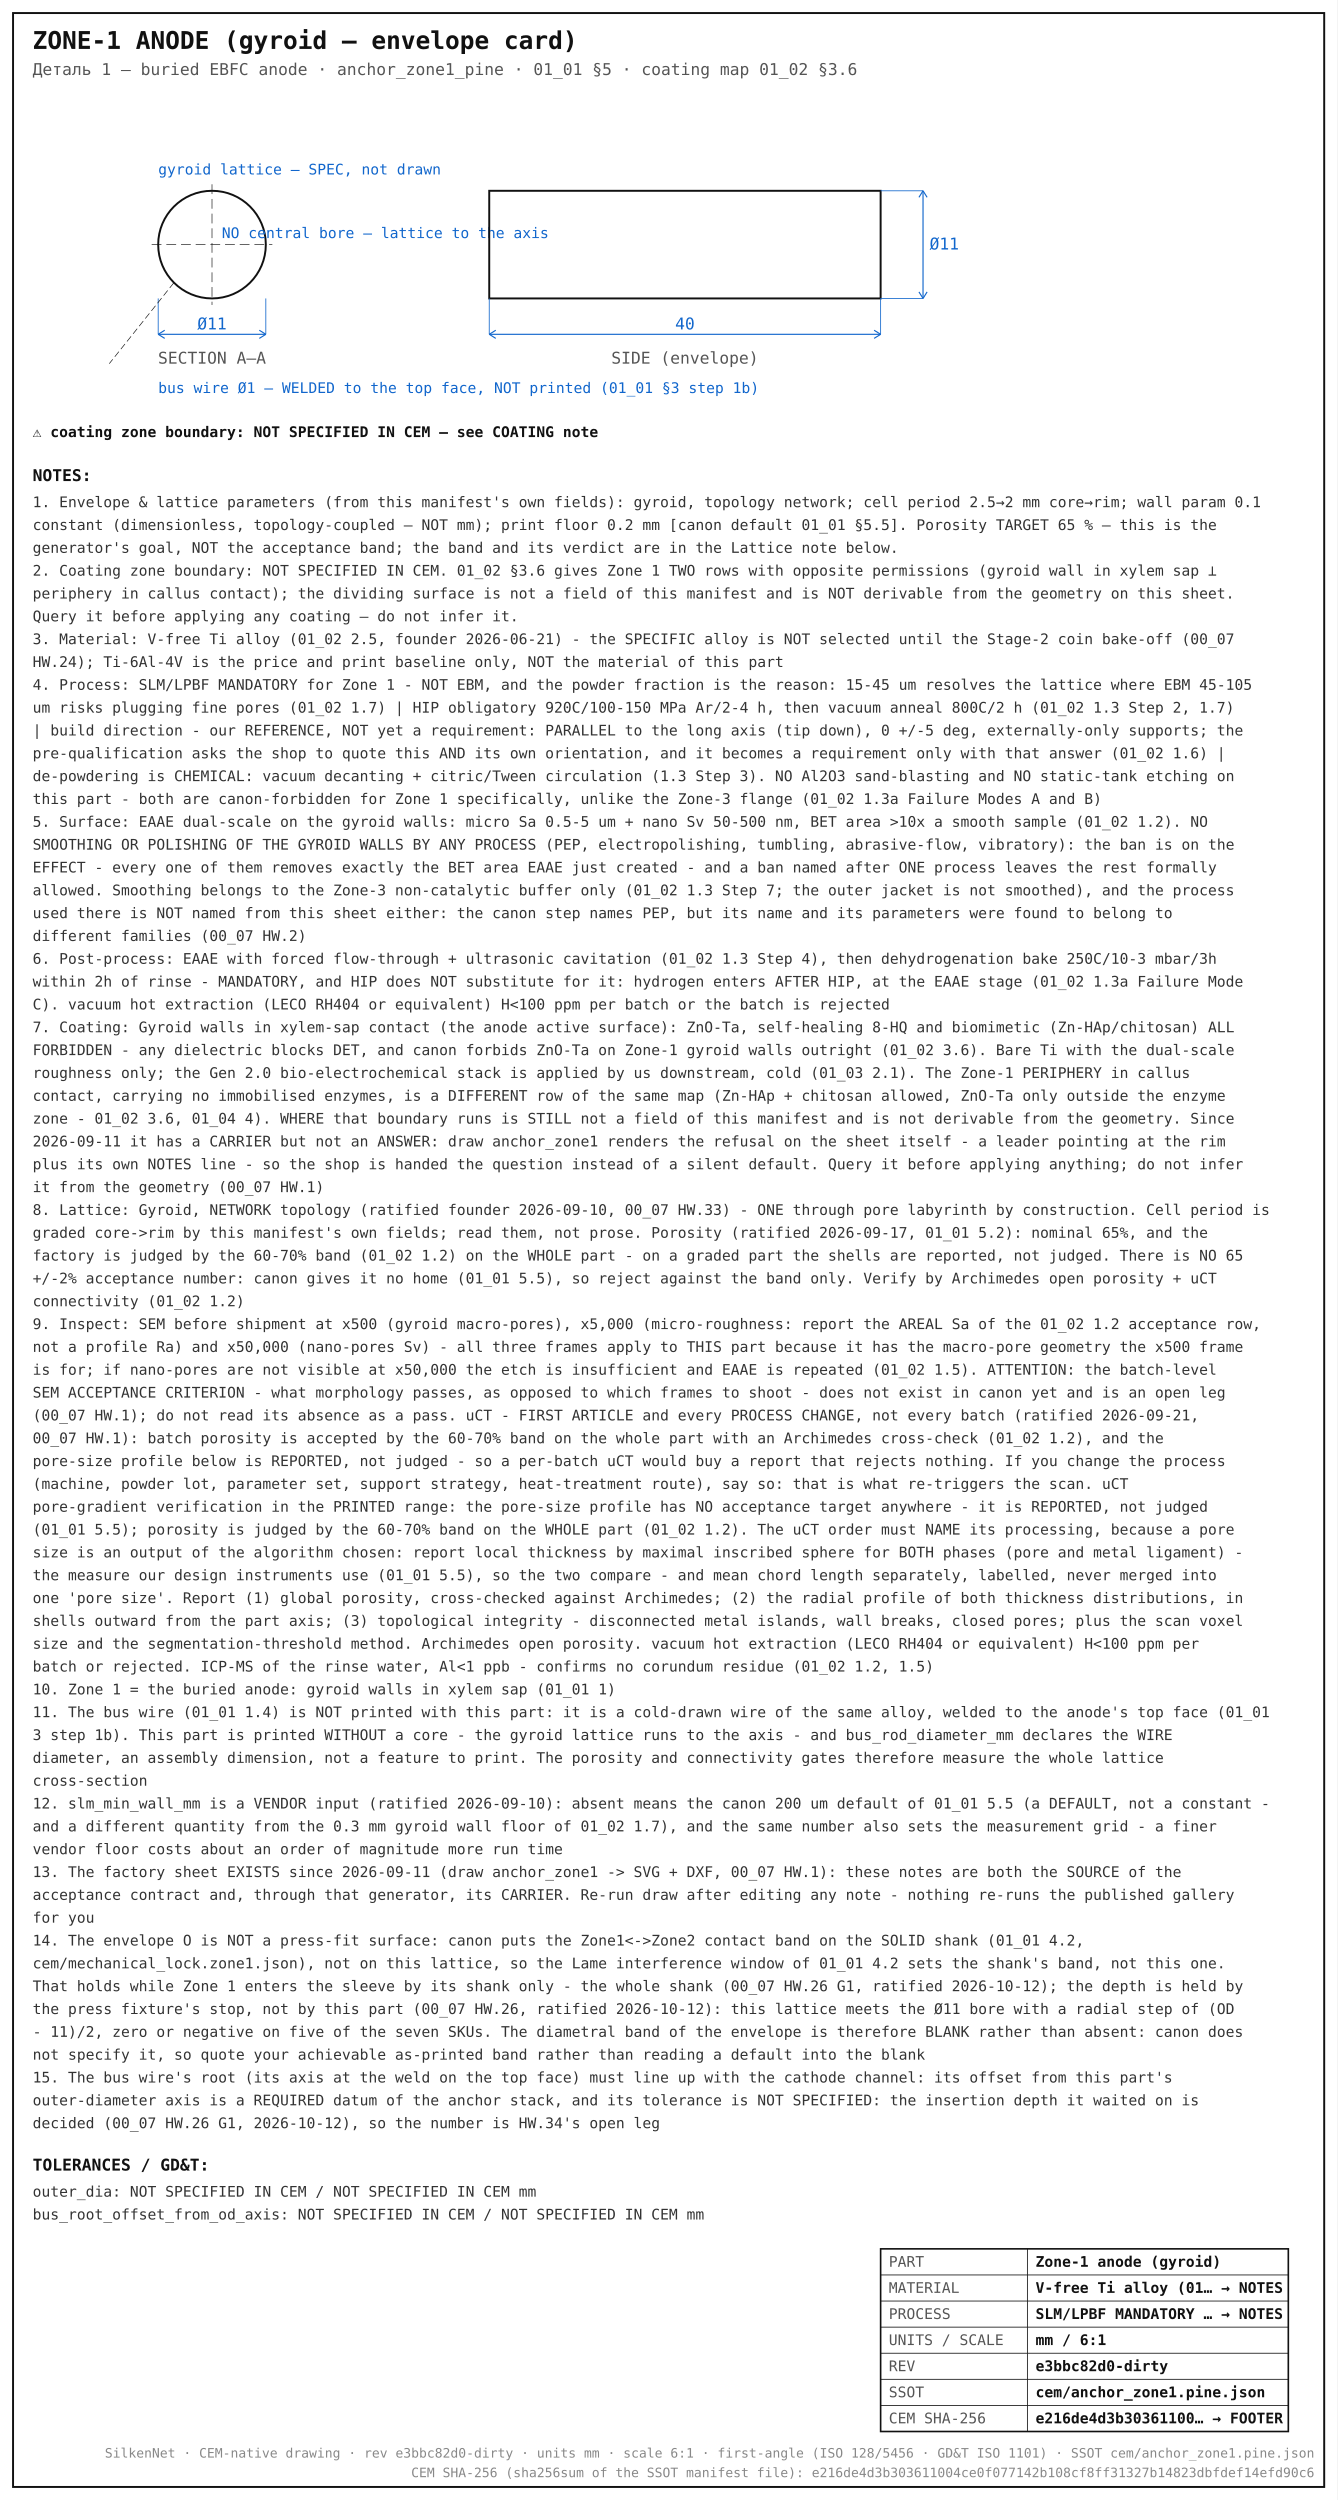
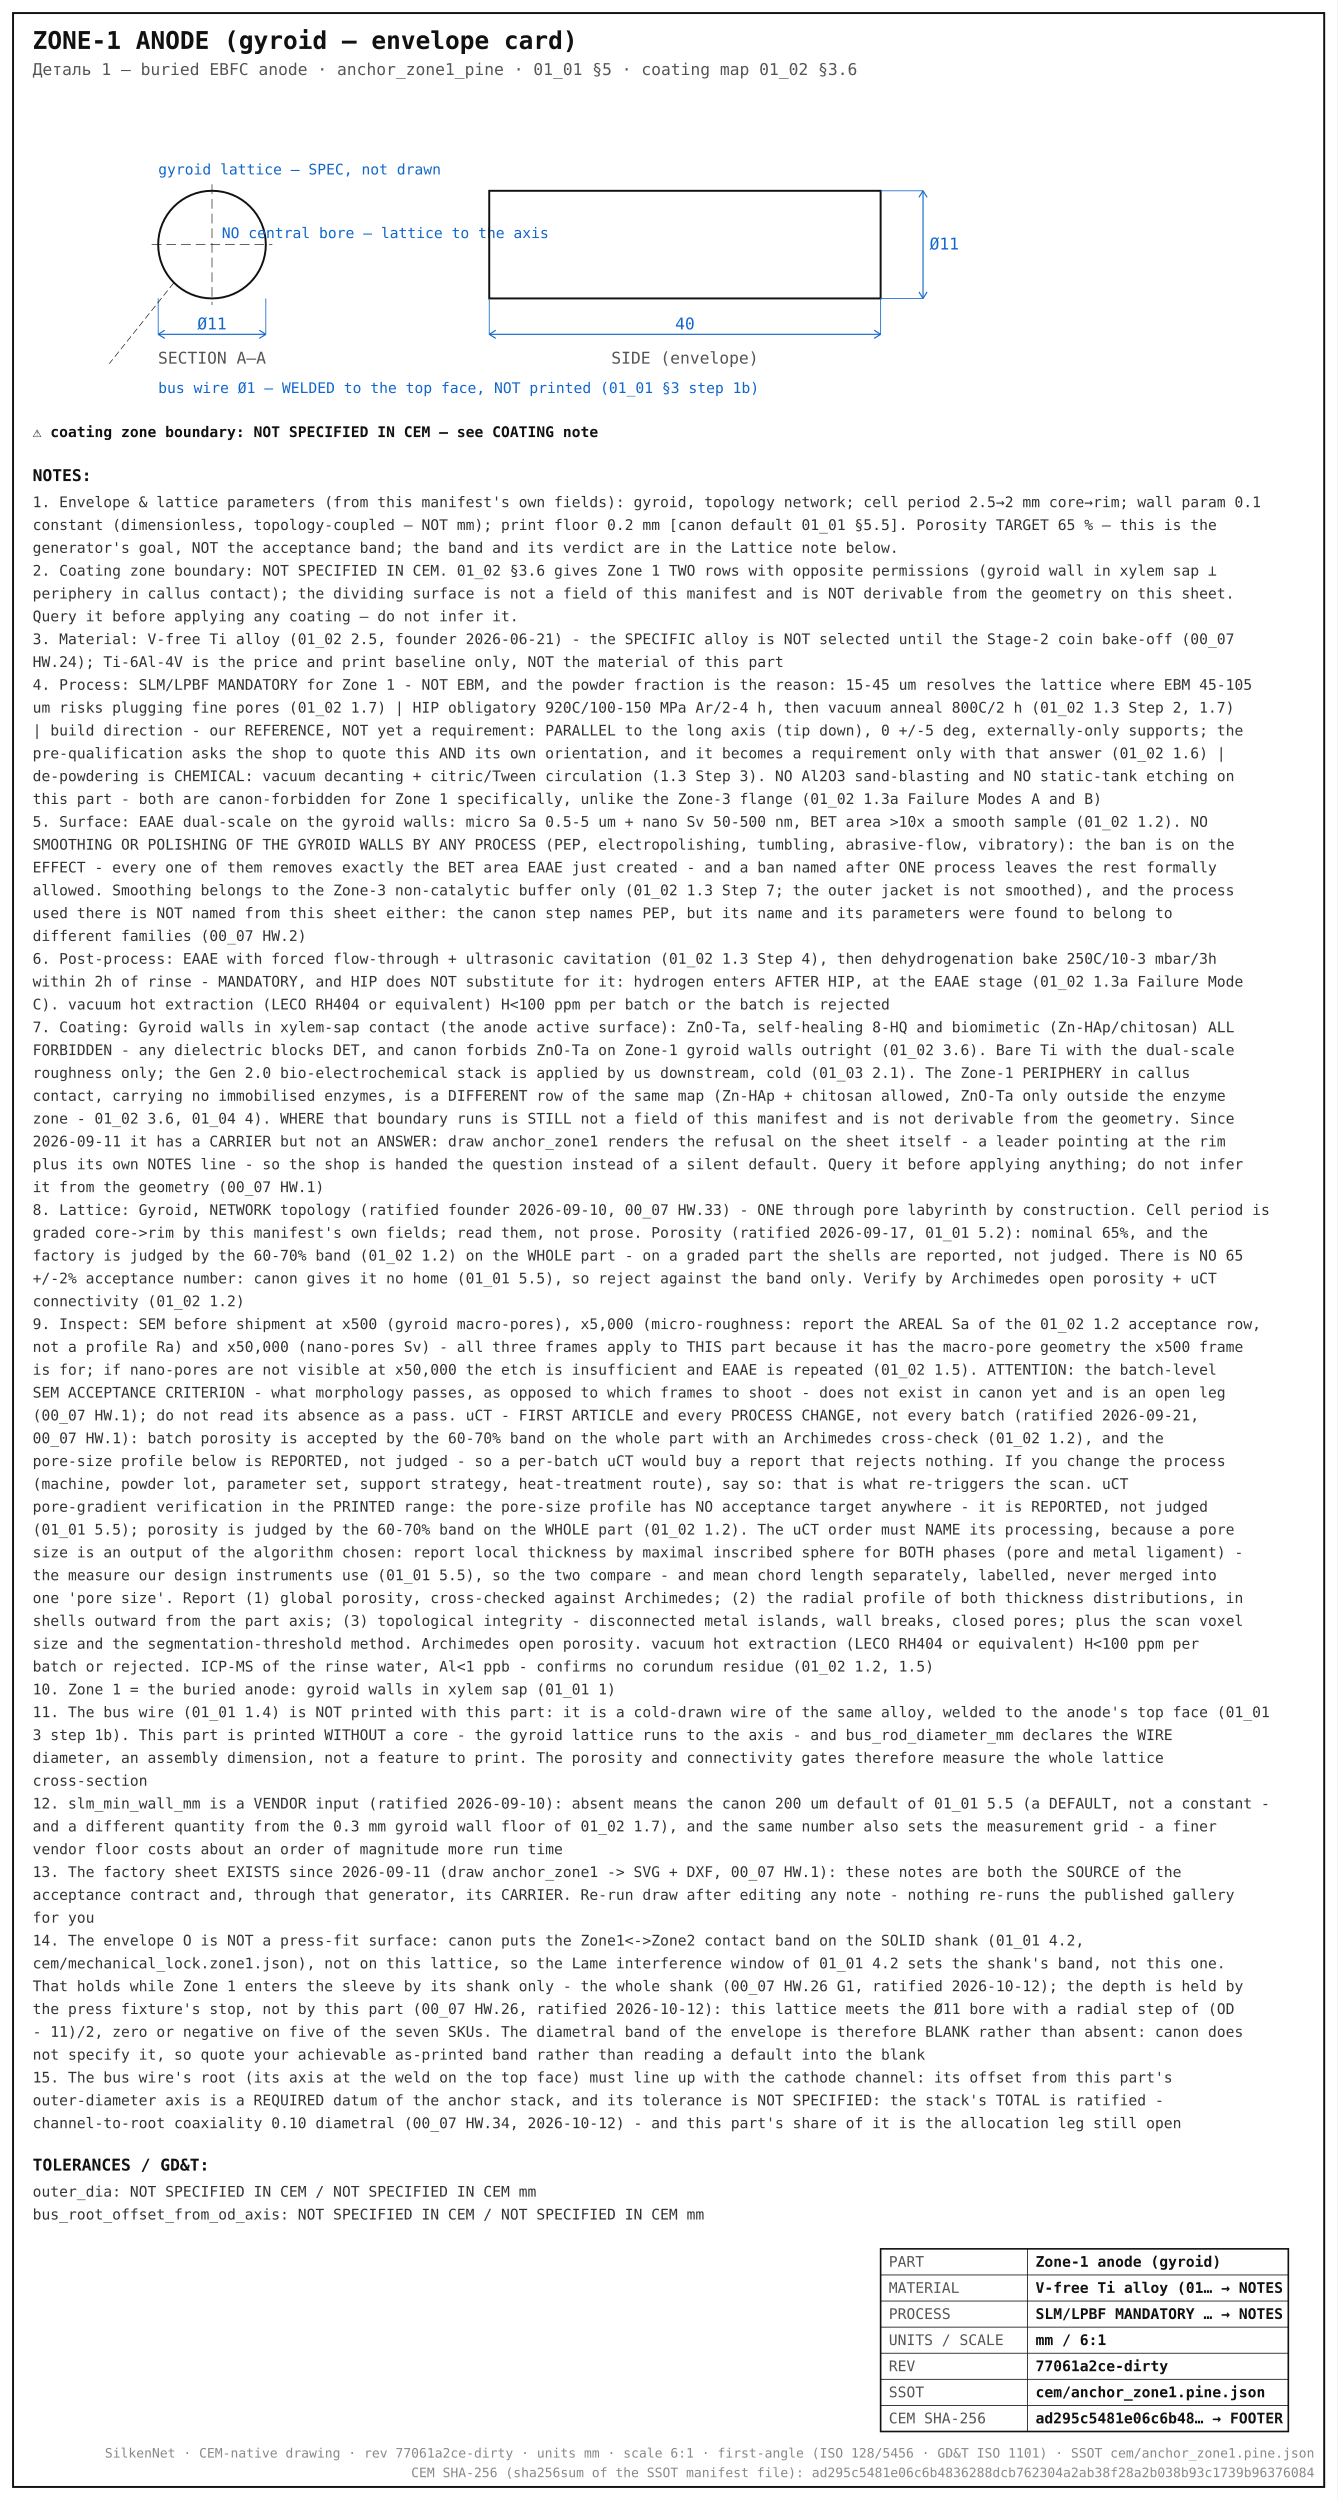
<svg xmlns="http://www.w3.org/2000/svg" width="820" height="1533" viewBox="0 0 820 1533">
  <rect x="0" y="0" width="820" height="1533" fill="white" />
  <rect x="8" y="8" width="804" height="1517" fill="none" stroke="#111" stroke-width="1.2" />
  <text x="20" y="30" font-family="monospace" font-size="15" text-anchor="start" fill="#111" font-weight="bold">ZONE-1 ANODE  (gyroid — envelope card)</text>
  <text x="20" y="46" font-family="monospace" font-size="10" text-anchor="start" fill="#555" font-weight="normal">Деталь 1 — buried EBFC anode · anchor_zone1_pine · 01_01 §5 · coating map 01_02 §3.6</text>
  <circle cx="130" cy="150" r="33" fill="none" stroke="#111" stroke-width="1.2" />
  <line x1="93" y1="150" x2="167" y2="150" stroke="#111" stroke-width="0.4" stroke-dasharray="6 3" />
  <line x1="130" y1="113" x2="130" y2="187" stroke="#111" stroke-width="0.4" stroke-dasharray="6 3" />
  <text x="130" y="223" font-family="monospace" font-size="10" text-anchor="middle" fill="#555" font-weight="normal">SECTION A–A</text>
  <line x1="97" y1="183" x2="97" y2="205" stroke="#1166cc" stroke-width="0.5" />
  <line x1="163" y1="183" x2="163" y2="205" stroke="#1166cc" stroke-width="0.5" />
  <line x1="97" y1="205" x2="163" y2="205" stroke="#1166cc" stroke-width="0.7" />
  <line x1="97" y1="205" x2="101" y2="202.5" stroke="#1166cc" stroke-width="0.7" />
  <line x1="97" y1="205" x2="101" y2="207.5" stroke="#1166cc" stroke-width="0.7" />
  <line x1="163" y1="205" x2="159" y2="202.5" stroke="#1166cc" stroke-width="0.7" />
  <line x1="163" y1="205" x2="159" y2="207.5" stroke="#1166cc" stroke-width="0.7" />
  <text x="130" y="202" font-family="monospace" font-size="10" text-anchor="middle" fill="#1166cc" font-weight="normal">Ø11</text>
  <text x="136" y="146" font-family="monospace" font-size="9" text-anchor="start" fill="#1166cc" font-weight="normal">NO central bore — lattice to the axis</text>
  <text x="97" y="241" font-family="monospace" font-size="9" text-anchor="start" fill="#1166cc" font-weight="normal">bus wire Ø1 — WELDED to the top face, NOT printed (01_01 §3 step 1b)</text>
  <text x="97" y="107" font-family="monospace" font-size="9" text-anchor="start" fill="#1166cc" font-weight="normal">gyroid lattice — SPEC, not drawn</text>
  <line x1="106.57" y1="173.43" x2="67" y2="223" stroke="#111" stroke-width="0.4" stroke-dasharray="4 2" />
  <text x="20" y="268" font-family="monospace" font-size="9" text-anchor="start" fill="#111" font-weight="bold">⚠ coating zone boundary: NOT SPECIFIED IN CEM — see COATING note</text>
  <rect x="300" y="117" width="240" height="66" fill="none" stroke="#111" stroke-width="1.2" />
  <text x="420" y="223" font-family="monospace" font-size="10" text-anchor="middle" fill="#555" font-weight="normal">SIDE (envelope)</text>
  <line x1="300" y1="183" x2="300" y2="205" stroke="#1166cc" stroke-width="0.5" />
  <line x1="540" y1="183" x2="540" y2="205" stroke="#1166cc" stroke-width="0.5" />
  <line x1="300" y1="205" x2="540" y2="205" stroke="#1166cc" stroke-width="0.7" />
  <line x1="300" y1="205" x2="304" y2="202.5" stroke="#1166cc" stroke-width="0.7" />
  <line x1="300" y1="205" x2="304" y2="207.5" stroke="#1166cc" stroke-width="0.7" />
  <line x1="540" y1="205" x2="536" y2="202.5" stroke="#1166cc" stroke-width="0.7" />
  <line x1="540" y1="205" x2="536" y2="207.5" stroke="#1166cc" stroke-width="0.7" />
  <text x="420" y="202" font-family="monospace" font-size="10" text-anchor="middle" fill="#1166cc" font-weight="normal">40</text>
  <line x1="540" y1="117" x2="566" y2="117" stroke="#1166cc" stroke-width="0.5" />
  <line x1="540" y1="183" x2="566" y2="183" stroke="#1166cc" stroke-width="0.5" />
  <line x1="566" y1="117" x2="566" y2="183" stroke="#1166cc" stroke-width="0.7" />
  <line x1="566" y1="117" x2="563.5" y2="121" stroke="#1166cc" stroke-width="0.7" />
  <line x1="566" y1="117" x2="568.5" y2="121" stroke="#1166cc" stroke-width="0.7" />
  <line x1="566" y1="183" x2="563.5" y2="179" stroke="#1166cc" stroke-width="0.7" />
  <line x1="566" y1="183" x2="568.5" y2="179" stroke="#1166cc" stroke-width="0.7" />
  <text x="570" y="153" font-family="monospace" font-size="10" text-anchor="start" fill="#1166cc" font-weight="normal">Ø11</text>
  <text x="20" y="295" font-family="monospace" font-size="10" text-anchor="start" fill="#111" font-weight="bold">NOTES:</text>
  <text x="20" y="311" font-family="monospace" font-size="9" text-anchor="start" fill="#333" font-weight="normal">1. Envelope &amp; lattice parameters (from this manifest's own fields): gyroid, topology network; cell period 2.5→2 mm core→rim; wall param 0.1</text>
  <text x="20" y="325" font-family="monospace" font-size="9" text-anchor="start" fill="#333" font-weight="normal">   constant (dimensionless, topology-coupled — NOT mm); print floor 0.2 mm [canon default 01_01 §5.5]. Porosity TARGET 65 % — this is the</text>
  <text x="20" y="339" font-family="monospace" font-size="9" text-anchor="start" fill="#333" font-weight="normal">   generator's goal, NOT the acceptance band; the band and its verdict are in the Lattice note below.</text>
  <text x="20" y="353" font-family="monospace" font-size="9" text-anchor="start" fill="#333" font-weight="normal">2. Coating zone boundary: NOT SPECIFIED IN CEM. 01_02 §3.6 gives Zone 1 TWO rows with opposite permissions (gyroid wall in xylem sap ⊥</text>
  <text x="20" y="367" font-family="monospace" font-size="9" text-anchor="start" fill="#333" font-weight="normal">   periphery in callus contact); the dividing surface is not a field of this manifest and is NOT derivable from the geometry on this sheet.</text>
  <text x="20" y="381" font-family="monospace" font-size="9" text-anchor="start" fill="#333" font-weight="normal">   Query it before applying any coating — do not infer it.</text>
  <text x="20" y="395" font-family="monospace" font-size="9" text-anchor="start" fill="#333" font-weight="normal">3. Material: V-free Ti alloy (01_02 2.5, founder 2026-06-21) - the SPECIFIC alloy is NOT selected until the Stage-2 coin bake-off (00_07</text>
  <text x="20" y="409" font-family="monospace" font-size="9" text-anchor="start" fill="#333" font-weight="normal">   HW.24); Ti-6Al-4V is the price and print baseline only, NOT the material of this part</text>
  <text x="20" y="423" font-family="monospace" font-size="9" text-anchor="start" fill="#333" font-weight="normal">4. Process: SLM/LPBF MANDATORY for Zone 1 - NOT EBM, and the powder fraction is the reason: 15-45 um resolves the lattice where EBM 45-105</text>
  <text x="20" y="437" font-family="monospace" font-size="9" text-anchor="start" fill="#333" font-weight="normal">   um risks plugging fine pores (01_02 1.7) | HIP obligatory 920C/100-150 MPa Ar/2-4 h, then vacuum anneal 800C/2 h (01_02 1.3 Step 2, 1.7)</text>
  <text x="20" y="451" font-family="monospace" font-size="9" text-anchor="start" fill="#333" font-weight="normal">   | build direction - our REFERENCE, NOT yet a requirement: PARALLEL to the long axis (tip down), 0 +/-5 deg, externally-only supports; the</text>
  <text x="20" y="465" font-family="monospace" font-size="9" text-anchor="start" fill="#333" font-weight="normal">   pre-qualification asks the shop to quote this AND its own orientation, and it becomes a requirement only with that answer (01_02 1.6) |</text>
  <text x="20" y="479" font-family="monospace" font-size="9" text-anchor="start" fill="#333" font-weight="normal">   de-powdering is CHEMICAL: vacuum decanting + citric/Tween circulation (1.3 Step 3). NO Al2O3 sand-blasting and NO static-tank etching on</text>
  <text x="20" y="493" font-family="monospace" font-size="9" text-anchor="start" fill="#333" font-weight="normal">   this part - both are canon-forbidden for Zone 1 specifically, unlike the Zone-3 flange (01_02 1.3a Failure Modes A and B)</text>
  <text x="20" y="507" font-family="monospace" font-size="9" text-anchor="start" fill="#333" font-weight="normal">5. Surface: EAAE dual-scale on the gyroid walls: micro Sa 0.5-5 um + nano Sv 50-500 nm, BET area &gt;10x a smooth sample (01_02 1.2). NO</text>
  <text x="20" y="521" font-family="monospace" font-size="9" text-anchor="start" fill="#333" font-weight="normal">   SMOOTHING OR POLISHING OF THE GYROID WALLS BY ANY PROCESS (PEP, electropolishing, tumbling, abrasive-flow, vibratory): the ban is on the</text>
  <text x="20" y="535" font-family="monospace" font-size="9" text-anchor="start" fill="#333" font-weight="normal">   EFFECT - every one of them removes exactly the BET area EAAE just created - and a ban named after ONE process leaves the rest formally</text>
  <text x="20" y="549" font-family="monospace" font-size="9" text-anchor="start" fill="#333" font-weight="normal">   allowed. Smoothing belongs to the Zone-3 non-catalytic buffer only (01_02 1.3 Step 7; the outer jacket is not smoothed), and the process</text>
  <text x="20" y="563" font-family="monospace" font-size="9" text-anchor="start" fill="#333" font-weight="normal">   used there is NOT named from this sheet either: the canon step names PEP, but its name and its parameters were found to belong to</text>
  <text x="20" y="577" font-family="monospace" font-size="9" text-anchor="start" fill="#333" font-weight="normal">   different families (00_07 HW.2)</text>
  <text x="20" y="591" font-family="monospace" font-size="9" text-anchor="start" fill="#333" font-weight="normal">6. Post-process: EAAE with forced flow-through + ultrasonic cavitation (01_02 1.3 Step 4), then dehydrogenation bake 250C/10-3 mbar/3h</text>
  <text x="20" y="605" font-family="monospace" font-size="9" text-anchor="start" fill="#333" font-weight="normal">   within 2h of rinse - MANDATORY, and HIP does NOT substitute for it: hydrogen enters AFTER HIP, at the EAAE stage (01_02 1.3a Failure Mode</text>
  <text x="20" y="619" font-family="monospace" font-size="9" text-anchor="start" fill="#333" font-weight="normal">   C). vacuum hot extraction (LECO RH404 or equivalent) H&lt;100 ppm per batch or the batch is rejected</text>
  <text x="20" y="633" font-family="monospace" font-size="9" text-anchor="start" fill="#333" font-weight="normal">7. Coating: Gyroid walls in xylem-sap contact (the anode active surface): ZnO-Ta, self-healing 8-HQ and biomimetic (Zn-HAp/chitosan) ALL</text>
  <text x="20" y="647" font-family="monospace" font-size="9" text-anchor="start" fill="#333" font-weight="normal">   FORBIDDEN - any dielectric blocks DET, and canon forbids ZnO-Ta on Zone-1 gyroid walls outright (01_02 3.6). Bare Ti with the dual-scale</text>
  <text x="20" y="661" font-family="monospace" font-size="9" text-anchor="start" fill="#333" font-weight="normal">   roughness only; the Gen 2.0 bio-electrochemical stack is applied by us downstream, cold (01_03 2.1). The Zone-1 PERIPHERY in callus</text>
  <text x="20" y="675" font-family="monospace" font-size="9" text-anchor="start" fill="#333" font-weight="normal">   contact, carrying no immobilised enzymes, is a DIFFERENT row of the same map (Zn-HAp + chitosan allowed, ZnO-Ta only outside the enzyme</text>
  <text x="20" y="689" font-family="monospace" font-size="9" text-anchor="start" fill="#333" font-weight="normal">   zone - 01_02 3.6, 01_04 4). WHERE that boundary runs is STILL not a field of this manifest and is not derivable from the geometry. Since</text>
  <text x="20" y="703" font-family="monospace" font-size="9" text-anchor="start" fill="#333" font-weight="normal">   2026-09-11 it has a CARRIER but not an ANSWER: draw anchor_zone1 renders the refusal on the sheet itself - a leader pointing at the rim</text>
  <text x="20" y="717" font-family="monospace" font-size="9" text-anchor="start" fill="#333" font-weight="normal">   plus its own NOTES line - so the shop is handed the question instead of a silent default. Query it before applying anything; do not infer</text>
  <text x="20" y="731" font-family="monospace" font-size="9" text-anchor="start" fill="#333" font-weight="normal">   it from the geometry (00_07 HW.1)</text>
  <text x="20" y="745" font-family="monospace" font-size="9" text-anchor="start" fill="#333" font-weight="normal">8. Lattice: Gyroid, NETWORK topology (ratified founder 2026-09-10, 00_07 HW.33) - ONE through pore labyrinth by construction. Cell period is</text>
  <text x="20" y="759" font-family="monospace" font-size="9" text-anchor="start" fill="#333" font-weight="normal">   graded core-&gt;rim by this manifest's own fields; read them, not prose. Porosity (ratified 2026-09-17, 01_01 5.2): nominal 65%, and the</text>
  <text x="20" y="773" font-family="monospace" font-size="9" text-anchor="start" fill="#333" font-weight="normal">   factory is judged by the 60-70% band (01_02 1.2) on the WHOLE part - on a graded part the shells are reported, not judged. There is NO 65</text>
  <text x="20" y="787" font-family="monospace" font-size="9" text-anchor="start" fill="#333" font-weight="normal">   +/-2% acceptance number: canon gives it no home (01_01 5.5), so reject against the band only. Verify by Archimedes open porosity + uCT</text>
  <text x="20" y="801" font-family="monospace" font-size="9" text-anchor="start" fill="#333" font-weight="normal">   connectivity (01_02 1.2)</text>
  <text x="20" y="815" font-family="monospace" font-size="9" text-anchor="start" fill="#333" font-weight="normal">9. Inspect: SEM before shipment at x500 (gyroid macro-pores), x5,000 (micro-roughness: report the AREAL Sa of the 01_02 1.2 acceptance row,</text>
  <text x="20" y="829" font-family="monospace" font-size="9" text-anchor="start" fill="#333" font-weight="normal">   not a profile Ra) and x50,000 (nano-pores Sv) - all three frames apply to THIS part because it has the macro-pore geometry the x500 frame</text>
  <text x="20" y="843" font-family="monospace" font-size="9" text-anchor="start" fill="#333" font-weight="normal">   is for; if nano-pores are not visible at x50,000 the etch is insufficient and EAAE is repeated (01_02 1.5). ATTENTION: the batch-level</text>
  <text x="20" y="857" font-family="monospace" font-size="9" text-anchor="start" fill="#333" font-weight="normal">   SEM ACCEPTANCE CRITERION - what morphology passes, as opposed to which frames to shoot - does not exist in canon yet and is an open leg</text>
  <text x="20" y="871" font-family="monospace" font-size="9" text-anchor="start" fill="#333" font-weight="normal">   (00_07 HW.1); do not read its absence as a pass. uCT - FIRST ARTICLE and every PROCESS CHANGE, not every batch (ratified 2026-09-21,</text>
  <text x="20" y="885" font-family="monospace" font-size="9" text-anchor="start" fill="#333" font-weight="normal">   00_07 HW.1): batch porosity is accepted by the 60-70% band on the whole part with an Archimedes cross-check (01_02 1.2), and the</text>
  <text x="20" y="899" font-family="monospace" font-size="9" text-anchor="start" fill="#333" font-weight="normal">   pore-size profile below is REPORTED, not judged - so a per-batch uCT would buy a report that rejects nothing. If you change the process</text>
  <text x="20" y="913" font-family="monospace" font-size="9" text-anchor="start" fill="#333" font-weight="normal">   (machine, powder lot, parameter set, support strategy, heat-treatment route), say so: that is what re-triggers the scan. uCT</text>
  <text x="20" y="927" font-family="monospace" font-size="9" text-anchor="start" fill="#333" font-weight="normal">   pore-gradient verification in the PRINTED range: the pore-size profile has NO acceptance target anywhere - it is REPORTED, not judged</text>
  <text x="20" y="941" font-family="monospace" font-size="9" text-anchor="start" fill="#333" font-weight="normal">   (01_01 5.5); porosity is judged by the 60-70% band on the WHOLE part (01_02 1.2). The uCT order must NAME its processing, because a pore</text>
  <text x="20" y="955" font-family="monospace" font-size="9" text-anchor="start" fill="#333" font-weight="normal">   size is an output of the algorithm chosen: report local thickness by maximal inscribed sphere for BOTH phases (pore and metal ligament) -</text>
  <text x="20" y="969" font-family="monospace" font-size="9" text-anchor="start" fill="#333" font-weight="normal">   the measure our design instruments use (01_01 5.5), so the two compare - and mean chord length separately, labelled, never merged into</text>
  <text x="20" y="983" font-family="monospace" font-size="9" text-anchor="start" fill="#333" font-weight="normal">   one 'pore size'. Report (1) global porosity, cross-checked against Archimedes; (2) the radial profile of both thickness distributions, in</text>
  <text x="20" y="997" font-family="monospace" font-size="9" text-anchor="start" fill="#333" font-weight="normal">   shells outward from the part axis; (3) topological integrity - disconnected metal islands, wall breaks, closed pores; plus the scan voxel</text>
  <text x="20" y="1011" font-family="monospace" font-size="9" text-anchor="start" fill="#333" font-weight="normal">   size and the segmentation-threshold method. Archimedes open porosity. vacuum hot extraction (LECO RH404 or equivalent) H&lt;100 ppm per</text>
  <text x="20" y="1025" font-family="monospace" font-size="9" text-anchor="start" fill="#333" font-weight="normal">   batch or rejected. ICP-MS of the rinse water, Al&lt;1 ppb - confirms no corundum residue (01_02 1.2, 1.5)</text>
  <text x="20" y="1039" font-family="monospace" font-size="9" text-anchor="start" fill="#333" font-weight="normal">10. Zone 1 = the buried anode: gyroid walls in xylem sap (01_01 1)</text>
  <text x="20" y="1053" font-family="monospace" font-size="9" text-anchor="start" fill="#333" font-weight="normal">11. The bus wire (01_01 1.4) is NOT printed with this part: it is a cold-drawn wire of the same alloy, welded to the anode's top face (01_01</text>
  <text x="20" y="1067" font-family="monospace" font-size="9" text-anchor="start" fill="#333" font-weight="normal">   3 step 1b). This part is printed WITHOUT a core - the gyroid lattice runs to the axis - and bus_rod_diameter_mm declares the WIRE</text>
  <text x="20" y="1081" font-family="monospace" font-size="9" text-anchor="start" fill="#333" font-weight="normal">   diameter, an assembly dimension, not a feature to print. The porosity and connectivity gates therefore measure the whole lattice</text>
  <text x="20" y="1095" font-family="monospace" font-size="9" text-anchor="start" fill="#333" font-weight="normal">   cross-section</text>
  <text x="20" y="1109" font-family="monospace" font-size="9" text-anchor="start" fill="#333" font-weight="normal">12. slm_min_wall_mm is a VENDOR input (ratified 2026-09-10): absent means the canon 200 um default of 01_01 5.5 (a DEFAULT, not a constant -</text>
  <text x="20" y="1123" font-family="monospace" font-size="9" text-anchor="start" fill="#333" font-weight="normal">   and a different quantity from the 0.3 mm gyroid wall floor of 01_02 1.7), and the same number also sets the measurement grid - a finer</text>
  <text x="20" y="1137" font-family="monospace" font-size="9" text-anchor="start" fill="#333" font-weight="normal">   vendor floor costs about an order of magnitude more run time</text>
  <text x="20" y="1151" font-family="monospace" font-size="9" text-anchor="start" fill="#333" font-weight="normal">13. The factory sheet EXISTS since 2026-09-11 (draw anchor_zone1 -&gt; SVG + DXF, 00_07 HW.1): these notes are both the SOURCE of the</text>
  <text x="20" y="1165" font-family="monospace" font-size="9" text-anchor="start" fill="#333" font-weight="normal">   acceptance contract and, through that generator, its CARRIER. Re-run draw after editing any note - nothing re-runs the published gallery</text>
  <text x="20" y="1179" font-family="monospace" font-size="9" text-anchor="start" fill="#333" font-weight="normal">   for you</text>
  <text x="20" y="1193" font-family="monospace" font-size="9" text-anchor="start" fill="#333" font-weight="normal">14. The envelope O is NOT a press-fit surface: canon puts the Zone1&lt;-&gt;Zone2 contact band on the SOLID shank (01_01 4.2,</text>
  <text x="20" y="1207" font-family="monospace" font-size="9" text-anchor="start" fill="#333" font-weight="normal">   cem/mechanical_lock.zone1.json), not on this lattice, so the Lame interference window of 01_01 4.2 sets the shank's band, not this one.</text>
  <text x="20" y="1221" font-family="monospace" font-size="9" text-anchor="start" fill="#333" font-weight="normal">   That holds while Zone 1 enters the sleeve by its shank only - the whole shank (00_07 HW.26 G1, ratified 2026-10-12); the depth is held by</text>
  <text x="20" y="1235" font-family="monospace" font-size="9" text-anchor="start" fill="#333" font-weight="normal">   the press fixture's stop, not by this part (00_07 HW.26, ratified 2026-10-12): this lattice meets the Ø11 bore with a radial step of (OD</text>
  <text x="20" y="1249" font-family="monospace" font-size="9" text-anchor="start" fill="#333" font-weight="normal">   - 11)/2, zero or negative on five of the seven SKUs. The diametral band of the envelope is therefore BLANK rather than absent: canon does</text>
  <text x="20" y="1263" font-family="monospace" font-size="9" text-anchor="start" fill="#333" font-weight="normal">   not specify it, so quote your achievable as-printed band rather than reading a default into the blank</text>
  <text x="20" y="1277" font-family="monospace" font-size="9" text-anchor="start" fill="#333" font-weight="normal">15. The bus wire's root (its axis at the weld on the top face) must line up with the cathode channel: its offset from this part's</text>
-   <text x="20" y="1291" font-family="monospace" font-size="9" text-anchor="start" fill="#333" font-weight="normal">   outer-diameter axis is a REQUIRED datum of the anchor stack, and its tolerance is NOT SPECIFIED: the insertion depth it waited on is</text>
-   <text x="20" y="1305" font-family="monospace" font-size="9" text-anchor="start" fill="#333" font-weight="normal">   decided (00_07 HW.26 G1, 2026-10-12), so the number is HW.34's open leg</text>
+   <text x="20" y="1291" font-family="monospace" font-size="9" text-anchor="start" fill="#333" font-weight="normal">   outer-diameter axis is a REQUIRED datum of the anchor stack, and its tolerance is NOT SPECIFIED: the stack's TOTAL is ratified -</text>
+   <text x="20" y="1305" font-family="monospace" font-size="9" text-anchor="start" fill="#333" font-weight="normal">   channel-to-root coaxiality 0.10 diametral (00_07 HW.34, 2026-10-12) - and this part's share of it is the allocation leg still open</text>
  <text x="20" y="1331" font-family="monospace" font-size="10" text-anchor="start" fill="#111" font-weight="bold">TOLERANCES / GD&amp;T:</text>
  <text x="20" y="1347" font-family="monospace" font-size="9" text-anchor="start" fill="#333" font-weight="normal">outer_dia: NOT SPECIFIED IN CEM / NOT SPECIFIED IN CEM mm</text>
  <text x="20" y="1361" font-family="monospace" font-size="9" text-anchor="start" fill="#333" font-weight="normal">bus_root_offset_from_od_axis: NOT SPECIFIED IN CEM / NOT SPECIFIED IN CEM mm</text>
  <rect x="540" y="1379" width="250" height="112" fill="none" stroke="#111" stroke-width="1" />
  <line x1="630" y1="1379" x2="630" y2="1395" stroke="#111" stroke-width="0.5" />
  <text x="545" y="1390" font-family="monospace" font-size="9" text-anchor="start" fill="#555" font-weight="normal">PART</text>
  <text x="635" y="1390" font-family="monospace" font-size="9" text-anchor="start" fill="#111" font-weight="bold">Zone-1 anode (gyroid)</text>
  <line x1="540" y1="1395" x2="790" y2="1395" stroke="#111" stroke-width="0.5" />
  <line x1="630" y1="1395" x2="630" y2="1411" stroke="#111" stroke-width="0.5" />
  <text x="545" y="1406" font-family="monospace" font-size="9" text-anchor="start" fill="#555" font-weight="normal">MATERIAL</text>
  <text x="635" y="1406" font-family="monospace" font-size="9" text-anchor="start" fill="#111" font-weight="bold">V-free Ti alloy (01… → NOTES</text>
  <line x1="540" y1="1411" x2="790" y2="1411" stroke="#111" stroke-width="0.5" />
  <line x1="630" y1="1411" x2="630" y2="1427" stroke="#111" stroke-width="0.5" />
  <text x="545" y="1422" font-family="monospace" font-size="9" text-anchor="start" fill="#555" font-weight="normal">PROCESS</text>
  <text x="635" y="1422" font-family="monospace" font-size="9" text-anchor="start" fill="#111" font-weight="bold">SLM/LPBF MANDATORY … → NOTES</text>
  <line x1="540" y1="1427" x2="790" y2="1427" stroke="#111" stroke-width="0.5" />
  <line x1="630" y1="1427" x2="630" y2="1443" stroke="#111" stroke-width="0.5" />
  <text x="545" y="1438" font-family="monospace" font-size="9" text-anchor="start" fill="#555" font-weight="normal">UNITS / SCALE</text>
  <text x="635" y="1438" font-family="monospace" font-size="9" text-anchor="start" fill="#111" font-weight="bold">mm / 6:1</text>
  <line x1="540" y1="1443" x2="790" y2="1443" stroke="#111" stroke-width="0.5" />
  <line x1="630" y1="1443" x2="630" y2="1459" stroke="#111" stroke-width="0.5" />
  <text x="545" y="1454" font-family="monospace" font-size="9" text-anchor="start" fill="#555" font-weight="normal">REV</text>
-   <text x="635" y="1454" font-family="monospace" font-size="9" text-anchor="start" fill="#111" font-weight="bold">e3bbc82d0-dirty</text>
+   <text x="635" y="1454" font-family="monospace" font-size="9" text-anchor="start" fill="#111" font-weight="bold">77061a2ce-dirty</text>
  <line x1="540" y1="1459" x2="790" y2="1459" stroke="#111" stroke-width="0.5" />
  <line x1="630" y1="1459" x2="630" y2="1475" stroke="#111" stroke-width="0.5" />
  <text x="545" y="1470" font-family="monospace" font-size="9" text-anchor="start" fill="#555" font-weight="normal">SSOT</text>
  <text x="635" y="1470" font-family="monospace" font-size="9" text-anchor="start" fill="#111" font-weight="bold">cem/anchor_zone1.pine.json</text>
  <line x1="540" y1="1475" x2="790" y2="1475" stroke="#111" stroke-width="0.5" />
  <line x1="630" y1="1475" x2="630" y2="1491" stroke="#111" stroke-width="0.5" />
  <text x="545" y="1486" font-family="monospace" font-size="9" text-anchor="start" fill="#555" font-weight="normal">CEM SHA-256</text>
-   <text x="635" y="1486" font-family="monospace" font-size="9" text-anchor="start" fill="#111" font-weight="bold">e216de4d3b30361100… → FOOTER</text>
-   <text x="806" y="1507" font-family="monospace" font-size="8" text-anchor="end" fill="#888" font-weight="normal">SilkenNet · CEM-native drawing · rev e3bbc82d0-dirty · units mm · scale 6:1 · first-angle (ISO 128/5456 · GD&amp;T ISO 1101) · SSOT cem/anchor_zone1.pine.json</text>
-   <text x="806" y="1519" font-family="monospace" font-size="8" text-anchor="end" fill="#888" font-weight="normal">CEM SHA-256 (sha256sum of the SSOT manifest file): e216de4d3b303611004ce0f077142b108cf8ff31327b14823dbfdef14efd90c6</text>
+   <text x="635" y="1486" font-family="monospace" font-size="9" text-anchor="start" fill="#111" font-weight="bold">ad295c5481e06c6b48… → FOOTER</text>
+   <text x="806" y="1507" font-family="monospace" font-size="8" text-anchor="end" fill="#888" font-weight="normal">SilkenNet · CEM-native drawing · rev 77061a2ce-dirty · units mm · scale 6:1 · first-angle (ISO 128/5456 · GD&amp;T ISO 1101) · SSOT cem/anchor_zone1.pine.json</text>
+   <text x="806" y="1519" font-family="monospace" font-size="8" text-anchor="end" fill="#888" font-weight="normal">CEM SHA-256 (sha256sum of the SSOT manifest file): ad295c5481e06c6b4836288dcb762304a2ab38f28a2b038b93c1739b96376084</text>
</svg>
